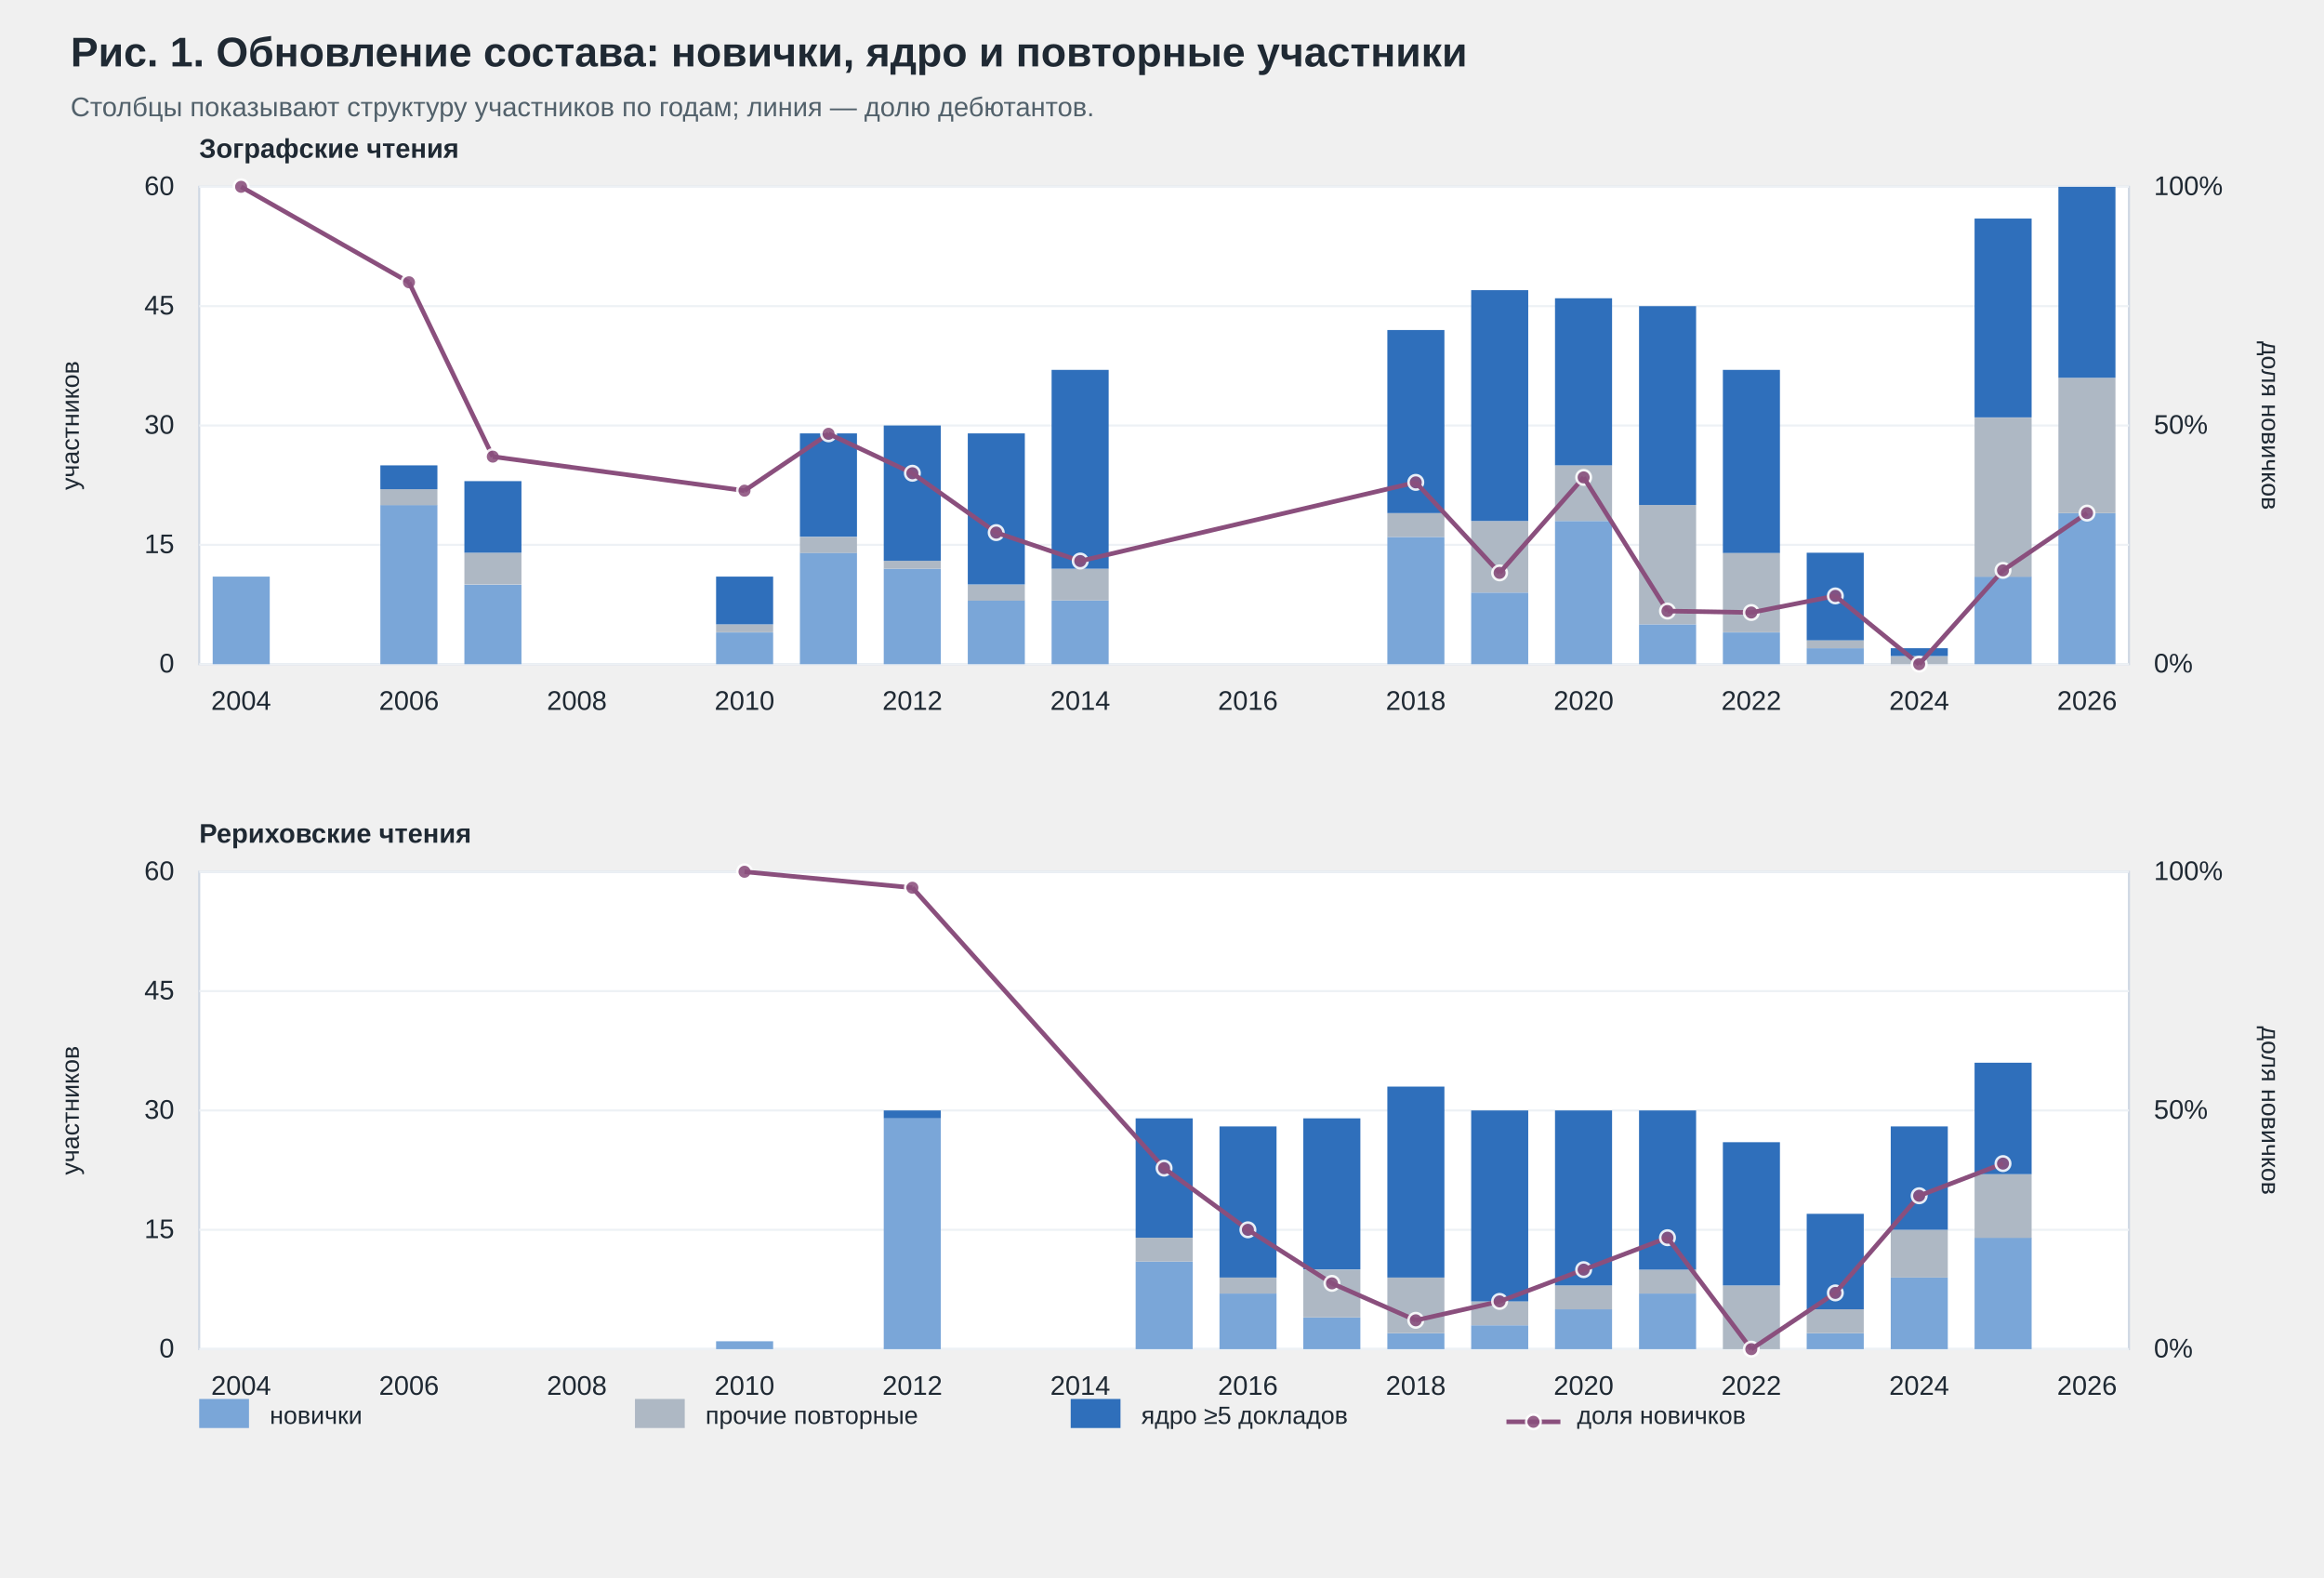
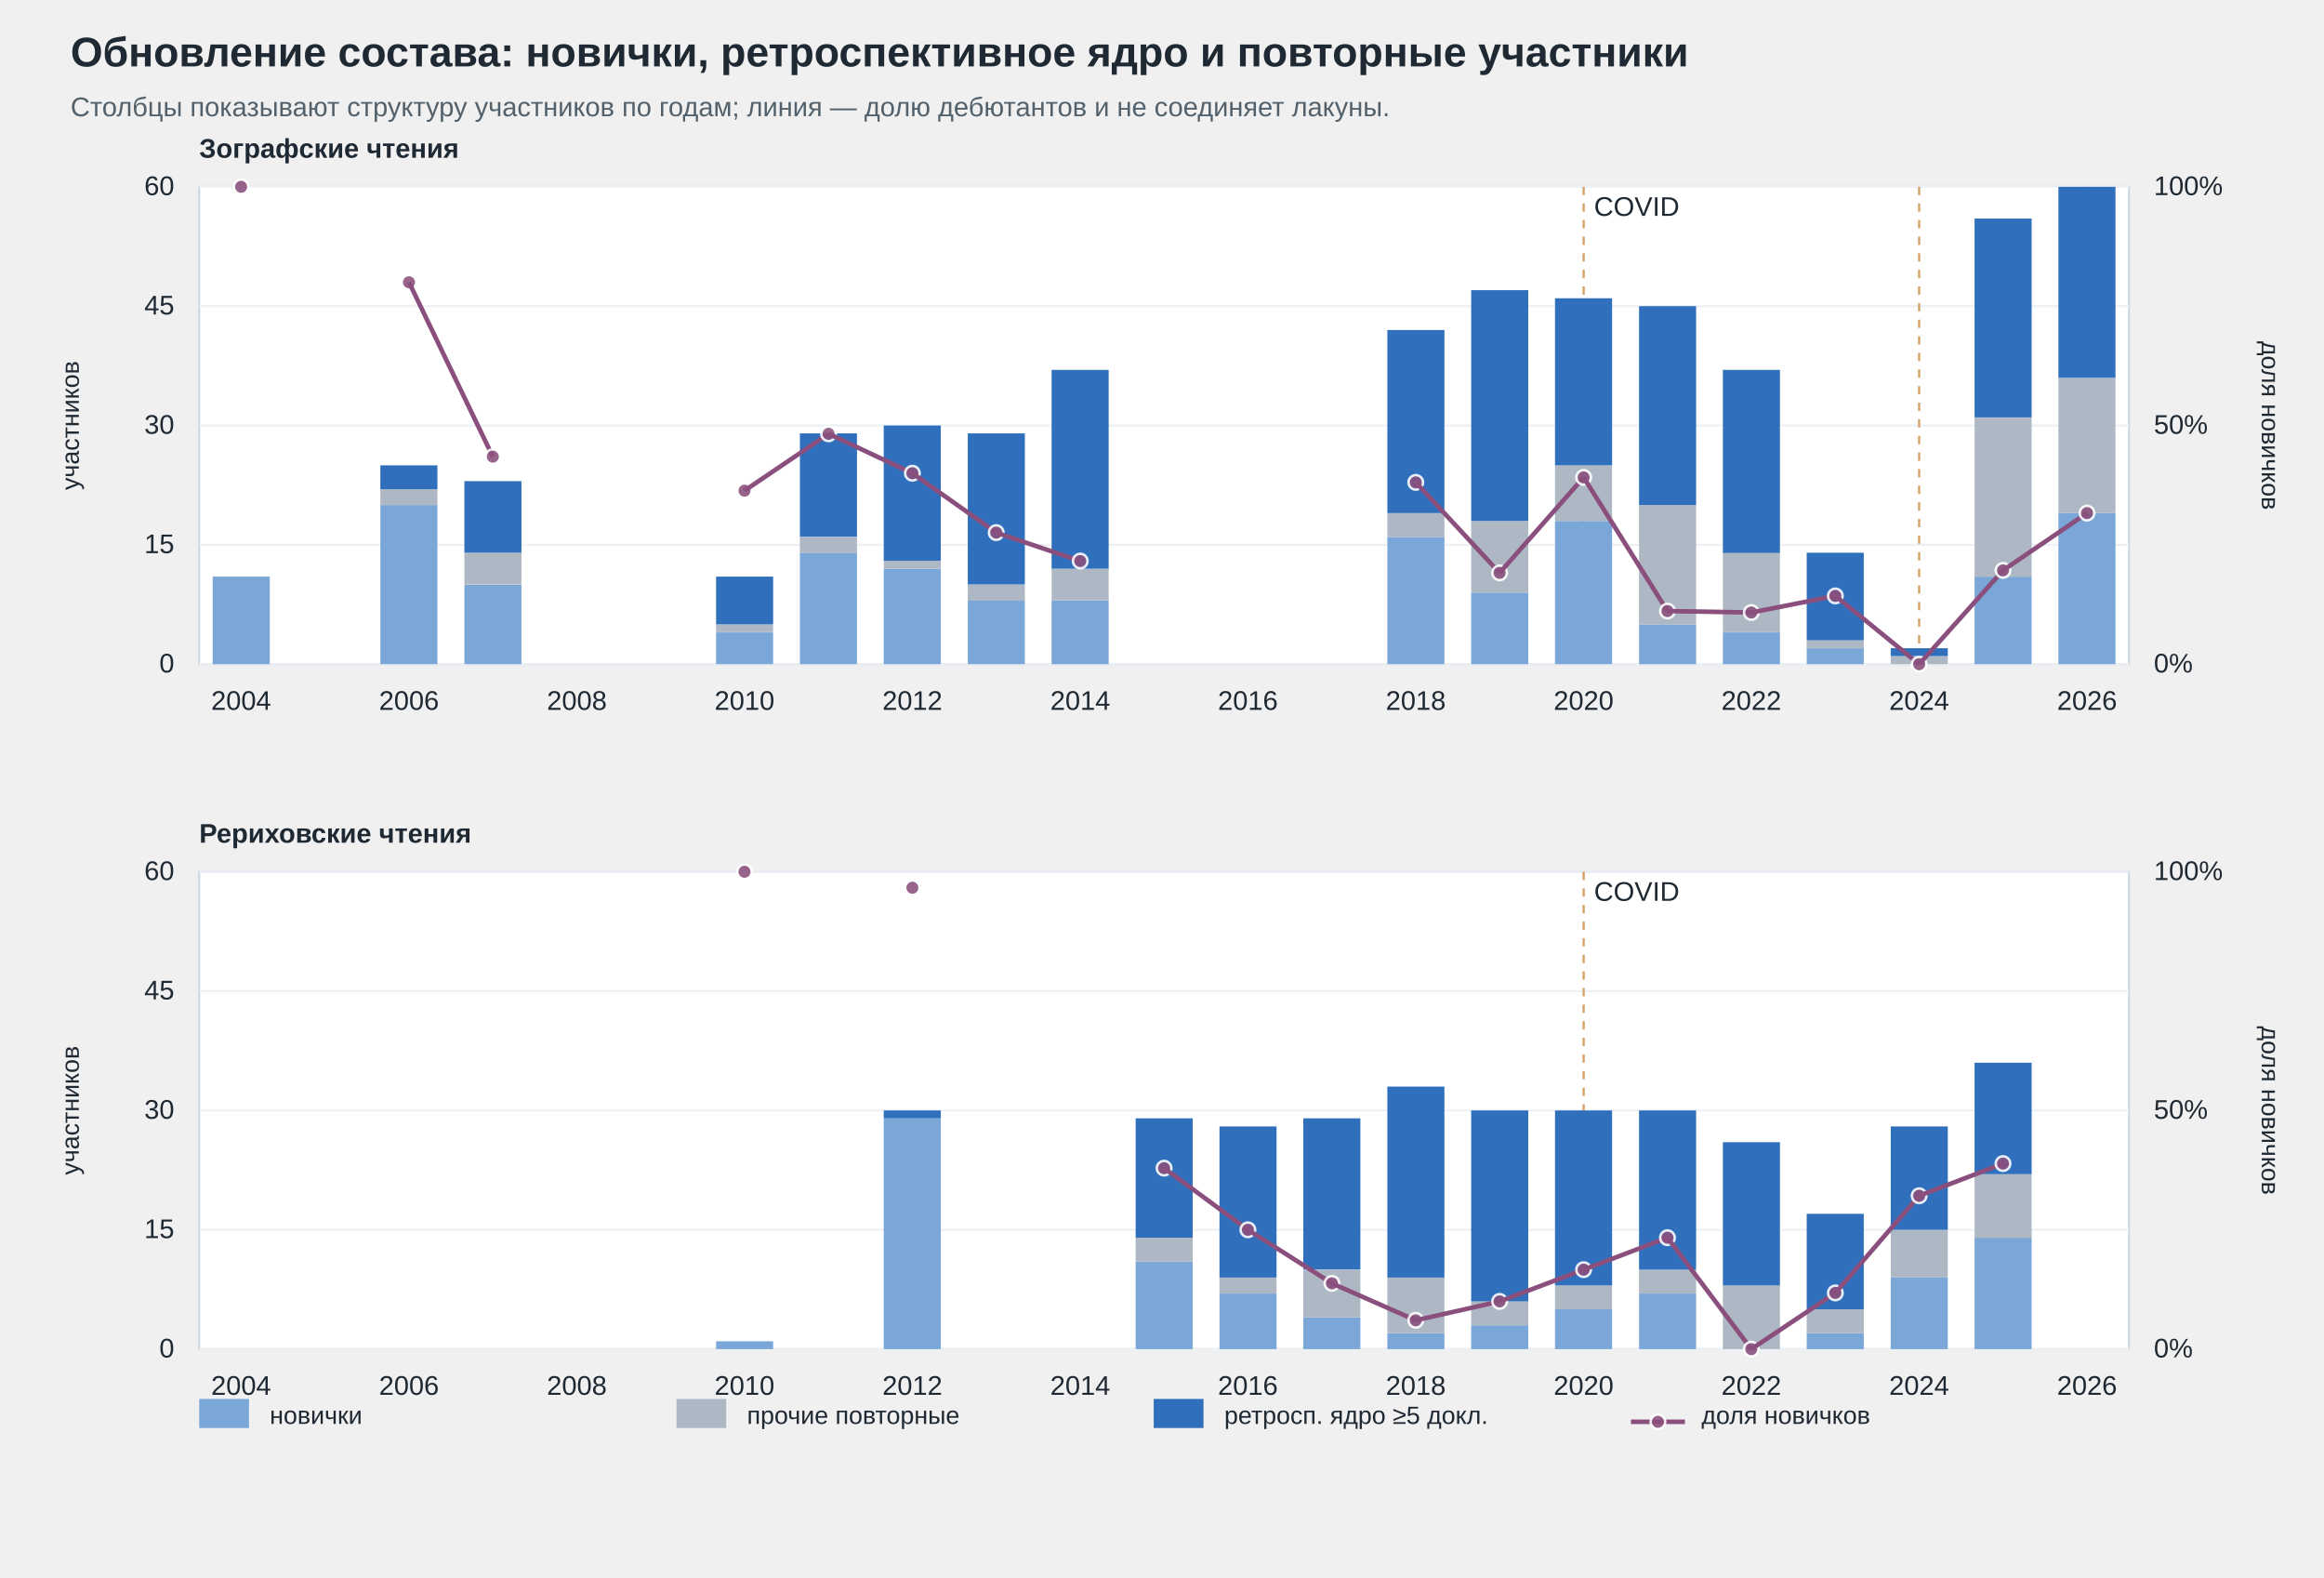
<svg xmlns="http://www.w3.org/2000/svg" width="1120" height="760" viewBox="0 0 1120 760">
  <style>
text{font-family:Arial,'Liberation Sans',sans-serif;fill:#1f2933}.small{font-size:12px}.axis{font-size:13px}.label{font-size:12px}.title{font-size:20px;font-weight:700}.subtitle{font-size:13px;fill:#52616b}.tick{stroke:#c9d2dc;stroke-width:1}.grid{stroke:#edf1f5;stroke-width:1}</style>
-   <text x="34.0" y="32.0" class="title" text-anchor="start">Рис. 1. Обновление состава: новички, ядро и повторные участники</text>
-   <text x="34.0" y="56.0" class="subtitle" text-anchor="start">Столбцы показывают структуру участников по годам; линия — долю дебютантов.</text>
+   <text x="34.0" y="32.0" class="title" text-anchor="start">Обновление состава: новички, ретроспективное ядро и повторные участники</text>
+   <text x="34.0" y="56.0" class="subtitle" text-anchor="start">Столбцы показывают структуру участников по годам; линия — долю дебютантов и не соединяет лакуны.</text>
  <text x="96.0" y="76.0" class="axis" text-anchor="start" font-weight="700">Зографские чтения</text>
  <rect x="96.0" y="90.0" width="930.0" height="230.0" rx="0" fill="#ffffff" stroke="#cfd8e3" opacity="1.0" />
  <line x1="96.0" y1="320.0" x2="1026.0" y2="320.0" stroke="#edf1f5" stroke-width="1" />
  <text x="84.0" y="324.0" class="axis" text-anchor="end">0</text>
  <line x1="96.0" y1="262.5" x2="1026.0" y2="262.5" stroke="#edf1f5" stroke-width="1" />
  <text x="84.0" y="266.5" class="axis" text-anchor="end">15</text>
  <line x1="96.0" y1="205.0" x2="1026.0" y2="205.0" stroke="#edf1f5" stroke-width="1" />
  <text x="84.0" y="209.0" class="axis" text-anchor="end">30</text>
  <line x1="96.0" y1="147.5" x2="1026.0" y2="147.5" stroke="#edf1f5" stroke-width="1" />
  <text x="84.0" y="151.5" class="axis" text-anchor="end">45</text>
  <line x1="96.0" y1="90.0" x2="1026.0" y2="90.0" stroke="#edf1f5" stroke-width="1" />
  <text x="84.0" y="94.0" class="axis" text-anchor="end">60</text>
  <text x="1038.0" y="324.0" class="axis" text-anchor="start">0%</text>
  <text x="1038.0" y="209.0" class="axis" text-anchor="start">50%</text>
  <text x="1038.0" y="94.0" class="axis" text-anchor="start">100%</text>
+   <line x1="763.2" y1="90.0" x2="763.2" y2="320.0" stroke="#d6a36a" stroke-width="1.1" stroke-dasharray="4 4" />
+   <text x="768.2" y="104.0" class="axis" text-anchor="start">COVID</text>
+   <line x1="924.9" y1="90.0" x2="924.9" y2="320.0" stroke="#d6a36a" stroke-width="1.1" stroke-dasharray="4 4" />
+   <line x1="1005.8" y1="90.0" x2="1005.8" y2="320.0" stroke="#d6a36a" stroke-width="1.1" stroke-dasharray="4 4" />
  <rect x="102.5" y="277.8" width="27.5" height="42.2" rx="0" fill="#7aa6d8" stroke="none" opacity="1.0" />
  <rect x="102.5" y="277.8" width="27.5" height="0.0" rx="0" fill="#aeb8c4" stroke="none" opacity="1.0" />
  <rect x="102.5" y="277.8" width="27.5" height="0.0" rx="0" fill="#2f6fbb" stroke="none" opacity="1.0" />
  <circle cx="116.2" cy="90.0" r="3.5" fill="#8a4f7d" stroke="#ffffff" stroke-width="1.2" opacity="0.88" />
  <rect x="183.3" y="243.3" width="27.5" height="76.7" rx="0" fill="#7aa6d8" stroke="none" opacity="1.0" />
  <rect x="183.3" y="235.7" width="27.5" height="7.7" rx="0" fill="#aeb8c4" stroke="none" opacity="1.0" />
  <rect x="183.3" y="224.2" width="27.5" height="11.5" rx="0" fill="#2f6fbb" stroke="none" opacity="1.0" />
-   <line x1="116.2" y1="90.0" x2="197.1" y2="136.0" stroke="#8a4f7d" stroke-width="2.2" />
  <circle cx="197.1" cy="136.0" r="3.5" fill="#8a4f7d" stroke="#ffffff" stroke-width="1.2" opacity="0.88" />
  <rect x="223.8" y="281.7" width="27.5" height="38.3" rx="0" fill="#7aa6d8" stroke="none" opacity="1.0" />
  <rect x="223.8" y="266.3" width="27.5" height="15.3" rx="0" fill="#aeb8c4" stroke="none" opacity="1.0" />
  <rect x="223.8" y="231.8" width="27.5" height="34.5" rx="0" fill="#2f6fbb" stroke="none" opacity="1.0" />
  <line x1="197.1" y1="136.0" x2="237.5" y2="220.0" stroke="#8a4f7d" stroke-width="2.2" />
  <circle cx="237.5" cy="220.0" r="3.5" fill="#8a4f7d" stroke="#ffffff" stroke-width="1.2" opacity="0.88" />
  <rect x="345.1" y="304.7" width="27.5" height="15.3" rx="0" fill="#7aa6d8" stroke="none" opacity="1.0" />
  <rect x="345.1" y="300.8" width="27.5" height="3.8" rx="0" fill="#aeb8c4" stroke="none" opacity="1.0" />
  <rect x="345.1" y="277.8" width="27.5" height="23.0" rx="0" fill="#2f6fbb" stroke="none" opacity="1.0" />
-   <line x1="237.5" y1="220.0" x2="358.8" y2="236.4" stroke="#8a4f7d" stroke-width="2.2" />
  <circle cx="358.8" cy="236.4" r="3.5" fill="#8a4f7d" stroke="#ffffff" stroke-width="1.2" opacity="0.88" />
  <rect x="385.5" y="266.3" width="27.5" height="53.7" rx="0" fill="#7aa6d8" stroke="none" opacity="1.0" />
  <rect x="385.5" y="258.7" width="27.5" height="7.7" rx="0" fill="#aeb8c4" stroke="none" opacity="1.0" />
  <rect x="385.5" y="208.8" width="27.5" height="49.8" rx="0" fill="#2f6fbb" stroke="none" opacity="1.0" />
  <line x1="358.8" y1="236.4" x2="399.3" y2="209.0" stroke="#8a4f7d" stroke-width="2.2" />
  <circle cx="399.3" cy="209.0" r="3.5" fill="#8a4f7d" stroke="#ffffff" stroke-width="1.2" opacity="0.88" />
  <rect x="425.9" y="274.0" width="27.5" height="46.0" rx="0" fill="#7aa6d8" stroke="none" opacity="1.0" />
  <rect x="425.9" y="270.2" width="27.5" height="3.8" rx="0" fill="#aeb8c4" stroke="none" opacity="1.0" />
  <rect x="425.9" y="205.0" width="27.5" height="65.2" rx="0" fill="#2f6fbb" stroke="none" opacity="1.0" />
  <line x1="399.3" y1="209.0" x2="439.7" y2="228.0" stroke="#8a4f7d" stroke-width="2.2" />
  <circle cx="439.7" cy="228.0" r="3.5" fill="#8a4f7d" stroke="#ffffff" stroke-width="1.2" opacity="0.88" />
  <rect x="466.4" y="289.3" width="27.5" height="30.7" rx="0" fill="#7aa6d8" stroke="none" opacity="1.0" />
  <rect x="466.4" y="281.7" width="27.5" height="7.7" rx="0" fill="#aeb8c4" stroke="none" opacity="1.0" />
  <rect x="466.4" y="208.8" width="27.5" height="72.8" rx="0" fill="#2f6fbb" stroke="none" opacity="1.0" />
  <line x1="439.7" y1="228.0" x2="480.1" y2="256.6" stroke="#8a4f7d" stroke-width="2.2" />
  <circle cx="480.1" cy="256.6" r="3.5" fill="#8a4f7d" stroke="#ffffff" stroke-width="1.2" opacity="0.88" />
  <rect x="506.8" y="289.3" width="27.5" height="30.7" rx="0" fill="#7aa6d8" stroke="none" opacity="1.0" />
  <rect x="506.8" y="274.0" width="27.5" height="15.3" rx="0" fill="#aeb8c4" stroke="none" opacity="1.0" />
  <rect x="506.8" y="178.2" width="27.5" height="95.8" rx="0" fill="#2f6fbb" stroke="none" opacity="1.0" />
  <line x1="480.1" y1="256.6" x2="520.6" y2="270.3" stroke="#8a4f7d" stroke-width="2.2" />
  <circle cx="520.6" cy="270.3" r="3.5" fill="#8a4f7d" stroke="#ffffff" stroke-width="1.2" opacity="0.88" />
  <rect x="668.6" y="258.7" width="27.5" height="61.3" rx="0" fill="#7aa6d8" stroke="none" opacity="1.0" />
  <rect x="668.6" y="247.2" width="27.5" height="11.5" rx="0" fill="#aeb8c4" stroke="none" opacity="1.0" />
  <rect x="668.6" y="159.0" width="27.5" height="88.2" rx="0" fill="#2f6fbb" stroke="none" opacity="1.0" />
-   <line x1="520.6" y1="270.3" x2="682.3" y2="232.4" stroke="#8a4f7d" stroke-width="2.2" />
  <circle cx="682.3" cy="232.4" r="3.5" fill="#8a4f7d" stroke="#ffffff" stroke-width="1.2" opacity="0.88" />
  <rect x="709.0" y="285.5" width="27.5" height="34.5" rx="0" fill="#7aa6d8" stroke="none" opacity="1.0" />
  <rect x="709.0" y="251.0" width="27.5" height="34.5" rx="0" fill="#aeb8c4" stroke="none" opacity="1.0" />
  <rect x="709.0" y="139.8" width="27.5" height="111.2" rx="0" fill="#2f6fbb" stroke="none" opacity="1.0" />
  <line x1="682.3" y1="232.4" x2="722.7" y2="276.0" stroke="#8a4f7d" stroke-width="2.2" />
  <circle cx="722.7" cy="276.0" r="3.5" fill="#8a4f7d" stroke="#ffffff" stroke-width="1.2" opacity="0.88" />
  <rect x="749.4" y="251.0" width="27.5" height="69.0" rx="0" fill="#7aa6d8" stroke="none" opacity="1.0" />
  <rect x="749.4" y="224.2" width="27.5" height="26.8" rx="0" fill="#aeb8c4" stroke="none" opacity="1.0" />
  <rect x="749.4" y="143.7" width="27.5" height="80.5" rx="0" fill="#2f6fbb" stroke="none" opacity="1.0" />
  <line x1="722.7" y1="276.0" x2="763.2" y2="230.0" stroke="#8a4f7d" stroke-width="2.2" />
  <circle cx="763.2" cy="230.0" r="3.5" fill="#8a4f7d" stroke="#ffffff" stroke-width="1.2" opacity="0.88" />
  <rect x="789.9" y="300.8" width="27.5" height="19.2" rx="0" fill="#7aa6d8" stroke="none" opacity="1.0" />
  <rect x="789.9" y="243.3" width="27.5" height="57.5" rx="0" fill="#aeb8c4" stroke="none" opacity="1.0" />
  <rect x="789.9" y="147.5" width="27.5" height="95.8" rx="0" fill="#2f6fbb" stroke="none" opacity="1.0" />
  <line x1="763.2" y1="230.0" x2="803.6" y2="294.4" stroke="#8a4f7d" stroke-width="2.2" />
  <circle cx="803.6" cy="294.4" r="3.5" fill="#8a4f7d" stroke="#ffffff" stroke-width="1.2" opacity="0.88" />
  <rect x="830.3" y="304.7" width="27.5" height="15.3" rx="0" fill="#7aa6d8" stroke="none" opacity="1.0" />
  <rect x="830.3" y="266.3" width="27.5" height="38.3" rx="0" fill="#aeb8c4" stroke="none" opacity="1.0" />
  <rect x="830.3" y="178.2" width="27.5" height="88.2" rx="0" fill="#2f6fbb" stroke="none" opacity="1.0" />
  <line x1="803.6" y1="294.4" x2="844.0" y2="295.1" stroke="#8a4f7d" stroke-width="2.2" />
  <circle cx="844.0" cy="295.1" r="3.5" fill="#8a4f7d" stroke="#ffffff" stroke-width="1.2" opacity="0.88" />
  <rect x="870.7" y="312.3" width="27.5" height="7.7" rx="0" fill="#7aa6d8" stroke="none" opacity="1.0" />
  <rect x="870.7" y="308.5" width="27.5" height="3.8" rx="0" fill="#aeb8c4" stroke="none" opacity="1.0" />
  <rect x="870.7" y="266.3" width="27.5" height="42.2" rx="0" fill="#2f6fbb" stroke="none" opacity="1.0" />
  <line x1="844.0" y1="295.1" x2="884.5" y2="287.1" stroke="#8a4f7d" stroke-width="2.2" />
  <circle cx="884.5" cy="287.1" r="3.5" fill="#8a4f7d" stroke="#ffffff" stroke-width="1.2" opacity="0.88" />
  <rect x="911.2" y="320.0" width="27.5" height="0.0" rx="0" fill="#7aa6d8" stroke="none" opacity="1.0" />
  <rect x="911.2" y="316.2" width="27.5" height="3.8" rx="0" fill="#aeb8c4" stroke="none" opacity="1.0" />
  <rect x="911.2" y="312.3" width="27.5" height="3.8" rx="0" fill="#2f6fbb" stroke="none" opacity="1.0" />
  <line x1="884.5" y1="287.1" x2="924.9" y2="320.0" stroke="#8a4f7d" stroke-width="2.2" />
  <circle cx="924.9" cy="320.0" r="3.5" fill="#8a4f7d" stroke="#ffffff" stroke-width="1.2" opacity="0.88" />
  <rect x="951.6" y="277.8" width="27.5" height="42.2" rx="0" fill="#7aa6d8" stroke="none" opacity="1.0" />
  <rect x="951.6" y="201.2" width="27.5" height="76.7" rx="0" fill="#aeb8c4" stroke="none" opacity="1.0" />
  <rect x="951.6" y="105.3" width="27.5" height="95.8" rx="0" fill="#2f6fbb" stroke="none" opacity="1.0" />
  <line x1="924.9" y1="320.0" x2="965.3" y2="274.8" stroke="#8a4f7d" stroke-width="2.2" />
  <circle cx="965.3" cy="274.8" r="3.5" fill="#8a4f7d" stroke="#ffffff" stroke-width="1.2" opacity="0.88" />
  <rect x="992.0" y="247.2" width="27.5" height="72.8" rx="0" fill="#7aa6d8" stroke="none" opacity="1.0" />
  <rect x="992.0" y="182.0" width="27.5" height="65.2" rx="0" fill="#aeb8c4" stroke="none" opacity="1.0" />
  <rect x="992.0" y="90.0" width="27.5" height="92.0" rx="0" fill="#2f6fbb" stroke="none" opacity="1.0" />
  <line x1="965.3" y1="274.8" x2="1005.8" y2="247.2" stroke="#8a4f7d" stroke-width="2.2" />
  <circle cx="1005.8" cy="247.2" r="3.5" fill="#8a4f7d" stroke="#ffffff" stroke-width="1.2" opacity="0.88" />
  <text x="116.2" y="342.0" class="axis" text-anchor="middle">2004</text>
  <text x="197.1" y="342.0" class="axis" text-anchor="middle">2006</text>
  <text x="278.0" y="342.0" class="axis" text-anchor="middle">2008</text>
  <text x="358.8" y="342.0" class="axis" text-anchor="middle">2010</text>
  <text x="439.7" y="342.0" class="axis" text-anchor="middle">2012</text>
  <text x="520.6" y="342.0" class="axis" text-anchor="middle">2014</text>
  <text x="601.4" y="342.0" class="axis" text-anchor="middle">2016</text>
  <text x="682.3" y="342.0" class="axis" text-anchor="middle">2018</text>
  <text x="763.2" y="342.0" class="axis" text-anchor="middle">2020</text>
  <text x="844.0" y="342.0" class="axis" text-anchor="middle">2022</text>
  <text x="924.9" y="342.0" class="axis" text-anchor="middle">2024</text>
  <text x="1005.8" y="342.0" class="axis" text-anchor="middle">2026</text>
  <text x="38.0" y="205.0" class="small" text-anchor="middle" transform="rotate(-90 38.0 205.0)">участников</text>
  <text x="1090.0" y="205.0" class="small" text-anchor="middle" transform="rotate(90 1090.0 205.0)">доля новичков</text>
  <text x="96.0" y="406.0" class="axis" text-anchor="start" font-weight="700">Рериховские чтения</text>
  <rect x="96.0" y="420.0" width="930.0" height="230.0" rx="0" fill="#ffffff" stroke="#cfd8e3" opacity="1.0" />
  <line x1="96.0" y1="650.0" x2="1026.0" y2="650.0" stroke="#edf1f5" stroke-width="1" />
  <text x="84.0" y="654.0" class="axis" text-anchor="end">0</text>
  <line x1="96.0" y1="592.5" x2="1026.0" y2="592.5" stroke="#edf1f5" stroke-width="1" />
  <text x="84.0" y="596.5" class="axis" text-anchor="end">15</text>
  <line x1="96.0" y1="535.0" x2="1026.0" y2="535.0" stroke="#edf1f5" stroke-width="1" />
  <text x="84.0" y="539.0" class="axis" text-anchor="end">30</text>
  <line x1="96.0" y1="477.5" x2="1026.0" y2="477.5" stroke="#edf1f5" stroke-width="1" />
  <text x="84.0" y="481.5" class="axis" text-anchor="end">45</text>
  <line x1="96.0" y1="420.0" x2="1026.0" y2="420.0" stroke="#edf1f5" stroke-width="1" />
  <text x="84.0" y="424.0" class="axis" text-anchor="end">60</text>
  <text x="1038.0" y="654.0" class="axis" text-anchor="start">0%</text>
  <text x="1038.0" y="539.0" class="axis" text-anchor="start">50%</text>
  <text x="1038.0" y="424.0" class="axis" text-anchor="start">100%</text>
+   <line x1="763.2" y1="420.0" x2="763.2" y2="650.0" stroke="#d6a36a" stroke-width="1.1" stroke-dasharray="4 4" />
+   <text x="768.2" y="434.0" class="axis" text-anchor="start">COVID</text>
  <rect x="345.1" y="646.2" width="27.5" height="3.8" rx="0" fill="#7aa6d8" stroke="none" opacity="1.0" />
  <rect x="345.1" y="646.2" width="27.5" height="0.0" rx="0" fill="#aeb8c4" stroke="none" opacity="1.0" />
  <rect x="345.1" y="646.2" width="27.5" height="0.0" rx="0" fill="#2f6fbb" stroke="none" opacity="1.0" />
  <circle cx="358.8" cy="420.0" r="3.5" fill="#8a4f7d" stroke="#ffffff" stroke-width="1.2" opacity="0.88" />
  <rect x="425.9" y="538.8" width="27.5" height="111.2" rx="0" fill="#7aa6d8" stroke="none" opacity="1.0" />
  <rect x="425.9" y="538.8" width="27.5" height="0.0" rx="0" fill="#aeb8c4" stroke="none" opacity="1.0" />
  <rect x="425.9" y="535.0" width="27.5" height="3.8" rx="0" fill="#2f6fbb" stroke="none" opacity="1.0" />
-   <line x1="358.8" y1="420.0" x2="439.7" y2="427.7" stroke="#8a4f7d" stroke-width="2.2" />
  <circle cx="439.7" cy="427.7" r="3.5" fill="#8a4f7d" stroke="#ffffff" stroke-width="1.2" opacity="0.88" />
  <rect x="547.3" y="607.8" width="27.5" height="42.2" rx="0" fill="#7aa6d8" stroke="none" opacity="1.0" />
  <rect x="547.3" y="596.3" width="27.5" height="11.5" rx="0" fill="#aeb8c4" stroke="none" opacity="1.0" />
  <rect x="547.3" y="538.8" width="27.5" height="57.5" rx="0" fill="#2f6fbb" stroke="none" opacity="1.0" />
-   <line x1="439.7" y1="427.7" x2="561.0" y2="562.8" stroke="#8a4f7d" stroke-width="2.2" />
  <circle cx="561.0" cy="562.8" r="3.5" fill="#8a4f7d" stroke="#ffffff" stroke-width="1.2" opacity="0.88" />
  <rect x="587.7" y="623.2" width="27.5" height="26.8" rx="0" fill="#7aa6d8" stroke="none" opacity="1.0" />
  <rect x="587.7" y="615.5" width="27.5" height="7.7" rx="0" fill="#aeb8c4" stroke="none" opacity="1.0" />
  <rect x="587.7" y="542.7" width="27.5" height="72.8" rx="0" fill="#2f6fbb" stroke="none" opacity="1.0" />
  <line x1="561.0" y1="562.8" x2="601.4" y2="592.5" stroke="#8a4f7d" stroke-width="2.2" />
  <circle cx="601.4" cy="592.5" r="3.5" fill="#8a4f7d" stroke="#ffffff" stroke-width="1.2" opacity="0.88" />
  <rect x="628.1" y="634.7" width="27.5" height="15.3" rx="0" fill="#7aa6d8" stroke="none" opacity="1.0" />
  <rect x="628.1" y="611.7" width="27.5" height="23.0" rx="0" fill="#aeb8c4" stroke="none" opacity="1.0" />
  <rect x="628.1" y="538.8" width="27.5" height="72.8" rx="0" fill="#2f6fbb" stroke="none" opacity="1.0" />
  <line x1="601.4" y1="592.5" x2="641.9" y2="618.3" stroke="#8a4f7d" stroke-width="2.2" />
  <circle cx="641.9" cy="618.3" r="3.5" fill="#8a4f7d" stroke="#ffffff" stroke-width="1.2" opacity="0.88" />
  <rect x="668.6" y="642.3" width="27.5" height="7.7" rx="0" fill="#7aa6d8" stroke="none" opacity="1.0" />
  <rect x="668.6" y="615.5" width="27.5" height="26.8" rx="0" fill="#aeb8c4" stroke="none" opacity="1.0" />
  <rect x="668.6" y="523.5" width="27.5" height="92.0" rx="0" fill="#2f6fbb" stroke="none" opacity="1.0" />
  <line x1="641.9" y1="618.3" x2="682.3" y2="636.1" stroke="#8a4f7d" stroke-width="2.2" />
  <circle cx="682.3" cy="636.1" r="3.5" fill="#8a4f7d" stroke="#ffffff" stroke-width="1.2" opacity="0.88" />
  <rect x="709.0" y="638.5" width="27.5" height="11.5" rx="0" fill="#7aa6d8" stroke="none" opacity="1.0" />
  <rect x="709.0" y="627.0" width="27.5" height="11.5" rx="0" fill="#aeb8c4" stroke="none" opacity="1.0" />
  <rect x="709.0" y="535.0" width="27.5" height="92.0" rx="0" fill="#2f6fbb" stroke="none" opacity="1.0" />
  <line x1="682.3" y1="636.1" x2="722.7" y2="627.0" stroke="#8a4f7d" stroke-width="2.2" />
  <circle cx="722.7" cy="627.0" r="3.5" fill="#8a4f7d" stroke="#ffffff" stroke-width="1.2" opacity="0.88" />
  <rect x="749.4" y="630.8" width="27.5" height="19.2" rx="0" fill="#7aa6d8" stroke="none" opacity="1.0" />
  <rect x="749.4" y="619.3" width="27.5" height="11.5" rx="0" fill="#aeb8c4" stroke="none" opacity="1.0" />
  <rect x="749.4" y="535.0" width="27.5" height="84.3" rx="0" fill="#2f6fbb" stroke="none" opacity="1.0" />
  <line x1="722.7" y1="627.0" x2="763.2" y2="611.7" stroke="#8a4f7d" stroke-width="2.2" />
  <circle cx="763.2" cy="611.7" r="3.5" fill="#8a4f7d" stroke="#ffffff" stroke-width="1.2" opacity="0.88" />
  <rect x="789.9" y="623.2" width="27.5" height="26.8" rx="0" fill="#7aa6d8" stroke="none" opacity="1.0" />
  <rect x="789.9" y="611.7" width="27.5" height="11.5" rx="0" fill="#aeb8c4" stroke="none" opacity="1.0" />
  <rect x="789.9" y="535.0" width="27.5" height="76.7" rx="0" fill="#2f6fbb" stroke="none" opacity="1.0" />
  <line x1="763.2" y1="611.7" x2="803.6" y2="596.3" stroke="#8a4f7d" stroke-width="2.2" />
  <circle cx="803.6" cy="596.3" r="3.5" fill="#8a4f7d" stroke="#ffffff" stroke-width="1.2" opacity="0.88" />
  <rect x="830.3" y="650.0" width="27.5" height="0.0" rx="0" fill="#7aa6d8" stroke="none" opacity="1.0" />
  <rect x="830.3" y="619.3" width="27.5" height="30.7" rx="0" fill="#aeb8c4" stroke="none" opacity="1.0" />
  <rect x="830.3" y="550.3" width="27.5" height="69.0" rx="0" fill="#2f6fbb" stroke="none" opacity="1.0" />
  <line x1="803.6" y1="596.3" x2="844.0" y2="650.0" stroke="#8a4f7d" stroke-width="2.2" />
  <circle cx="844.0" cy="650.0" r="3.5" fill="#8a4f7d" stroke="#ffffff" stroke-width="1.2" opacity="0.88" />
  <rect x="870.7" y="642.3" width="27.5" height="7.7" rx="0" fill="#7aa6d8" stroke="none" opacity="1.0" />
  <rect x="870.7" y="630.8" width="27.5" height="11.5" rx="0" fill="#aeb8c4" stroke="none" opacity="1.0" />
  <rect x="870.7" y="584.8" width="27.5" height="46.0" rx="0" fill="#2f6fbb" stroke="none" opacity="1.0" />
  <line x1="844.0" y1="650.0" x2="884.5" y2="622.9" stroke="#8a4f7d" stroke-width="2.2" />
  <circle cx="884.5" cy="622.9" r="3.5" fill="#8a4f7d" stroke="#ffffff" stroke-width="1.2" opacity="0.88" />
  <rect x="911.2" y="615.5" width="27.5" height="34.5" rx="0" fill="#7aa6d8" stroke="none" opacity="1.0" />
  <rect x="911.2" y="592.5" width="27.5" height="23.0" rx="0" fill="#aeb8c4" stroke="none" opacity="1.0" />
  <rect x="911.2" y="542.7" width="27.5" height="49.8" rx="0" fill="#2f6fbb" stroke="none" opacity="1.0" />
  <line x1="884.5" y1="622.9" x2="924.9" y2="576.1" stroke="#8a4f7d" stroke-width="2.2" />
  <circle cx="924.9" cy="576.1" r="3.5" fill="#8a4f7d" stroke="#ffffff" stroke-width="1.2" opacity="0.88" />
  <rect x="951.6" y="596.3" width="27.5" height="53.7" rx="0" fill="#7aa6d8" stroke="none" opacity="1.0" />
  <rect x="951.6" y="565.7" width="27.5" height="30.7" rx="0" fill="#aeb8c4" stroke="none" opacity="1.0" />
  <rect x="951.6" y="512.0" width="27.5" height="53.7" rx="0" fill="#2f6fbb" stroke="none" opacity="1.0" />
  <line x1="924.9" y1="576.1" x2="965.3" y2="560.6" stroke="#8a4f7d" stroke-width="2.2" />
  <circle cx="965.3" cy="560.6" r="3.5" fill="#8a4f7d" stroke="#ffffff" stroke-width="1.2" opacity="0.88" />
  <text x="116.2" y="672.0" class="axis" text-anchor="middle">2004</text>
  <text x="197.1" y="672.0" class="axis" text-anchor="middle">2006</text>
  <text x="278.0" y="672.0" class="axis" text-anchor="middle">2008</text>
  <text x="358.8" y="672.0" class="axis" text-anchor="middle">2010</text>
  <text x="439.7" y="672.0" class="axis" text-anchor="middle">2012</text>
  <text x="520.6" y="672.0" class="axis" text-anchor="middle">2014</text>
  <text x="601.4" y="672.0" class="axis" text-anchor="middle">2016</text>
  <text x="682.3" y="672.0" class="axis" text-anchor="middle">2018</text>
  <text x="763.2" y="672.0" class="axis" text-anchor="middle">2020</text>
  <text x="844.0" y="672.0" class="axis" text-anchor="middle">2022</text>
  <text x="924.9" y="672.0" class="axis" text-anchor="middle">2024</text>
  <text x="1005.8" y="672.0" class="axis" text-anchor="middle">2026</text>
  <text x="38.0" y="535.0" class="small" text-anchor="middle" transform="rotate(-90 38.0 535.0)">участников</text>
  <text x="1090.0" y="535.0" class="small" text-anchor="middle" transform="rotate(90 1090.0 535.0)">доля новичков</text>
  <rect x="96.0" y="674.0" width="24.0" height="14.0" rx="0" fill="#7aa6d8" stroke="none" opacity="1.0" />
  <text x="130.0" y="686.0" class="small" text-anchor="start">новички</text>
-   <rect x="306.0" y="674.0" width="24.0" height="14.0" rx="0" fill="#aeb8c4" stroke="none" opacity="1.0" />
-   <text x="340.0" y="686.0" class="small" text-anchor="start">прочие повторные</text>
-   <rect x="516.0" y="674.0" width="24.0" height="14.0" rx="0" fill="#2f6fbb" stroke="none" opacity="1.0" />
-   <text x="550.0" y="686.0" class="small" text-anchor="start">ядро ≥5 докладов</text>
-   <line x1="726.0" y1="685.0" x2="752.0" y2="685.0" stroke="#8a4f7d" stroke-width="2.2" />
-   <circle cx="739.0" cy="685.0" r="3.5" fill="#8a4f7d" stroke="#ffffff" stroke-width="1.2" opacity="0.88" />
-   <text x="760.0" y="686.0" class="small" text-anchor="start">доля новичков</text>
+   <rect x="326.0" y="674.0" width="24.0" height="14.0" rx="0" fill="#aeb8c4" stroke="none" opacity="1.0" />
+   <text x="360.0" y="686.0" class="small" text-anchor="start">прочие повторные</text>
+   <rect x="556.0" y="674.0" width="24.0" height="14.0" rx="0" fill="#2f6fbb" stroke="none" opacity="1.0" />
+   <text x="590.0" y="686.0" class="small" text-anchor="start">ретросп. ядро ≥5 докл.</text>
+   <line x1="786.0" y1="685.0" x2="812.0" y2="685.0" stroke="#8a4f7d" stroke-width="2.2" />
+   <circle cx="799.0" cy="685.0" r="3.5" fill="#8a4f7d" stroke="#ffffff" stroke-width="1.2" opacity="0.88" />
+   <text x="820.0" y="686.0" class="small" text-anchor="start">доля новичков</text>
</svg>
